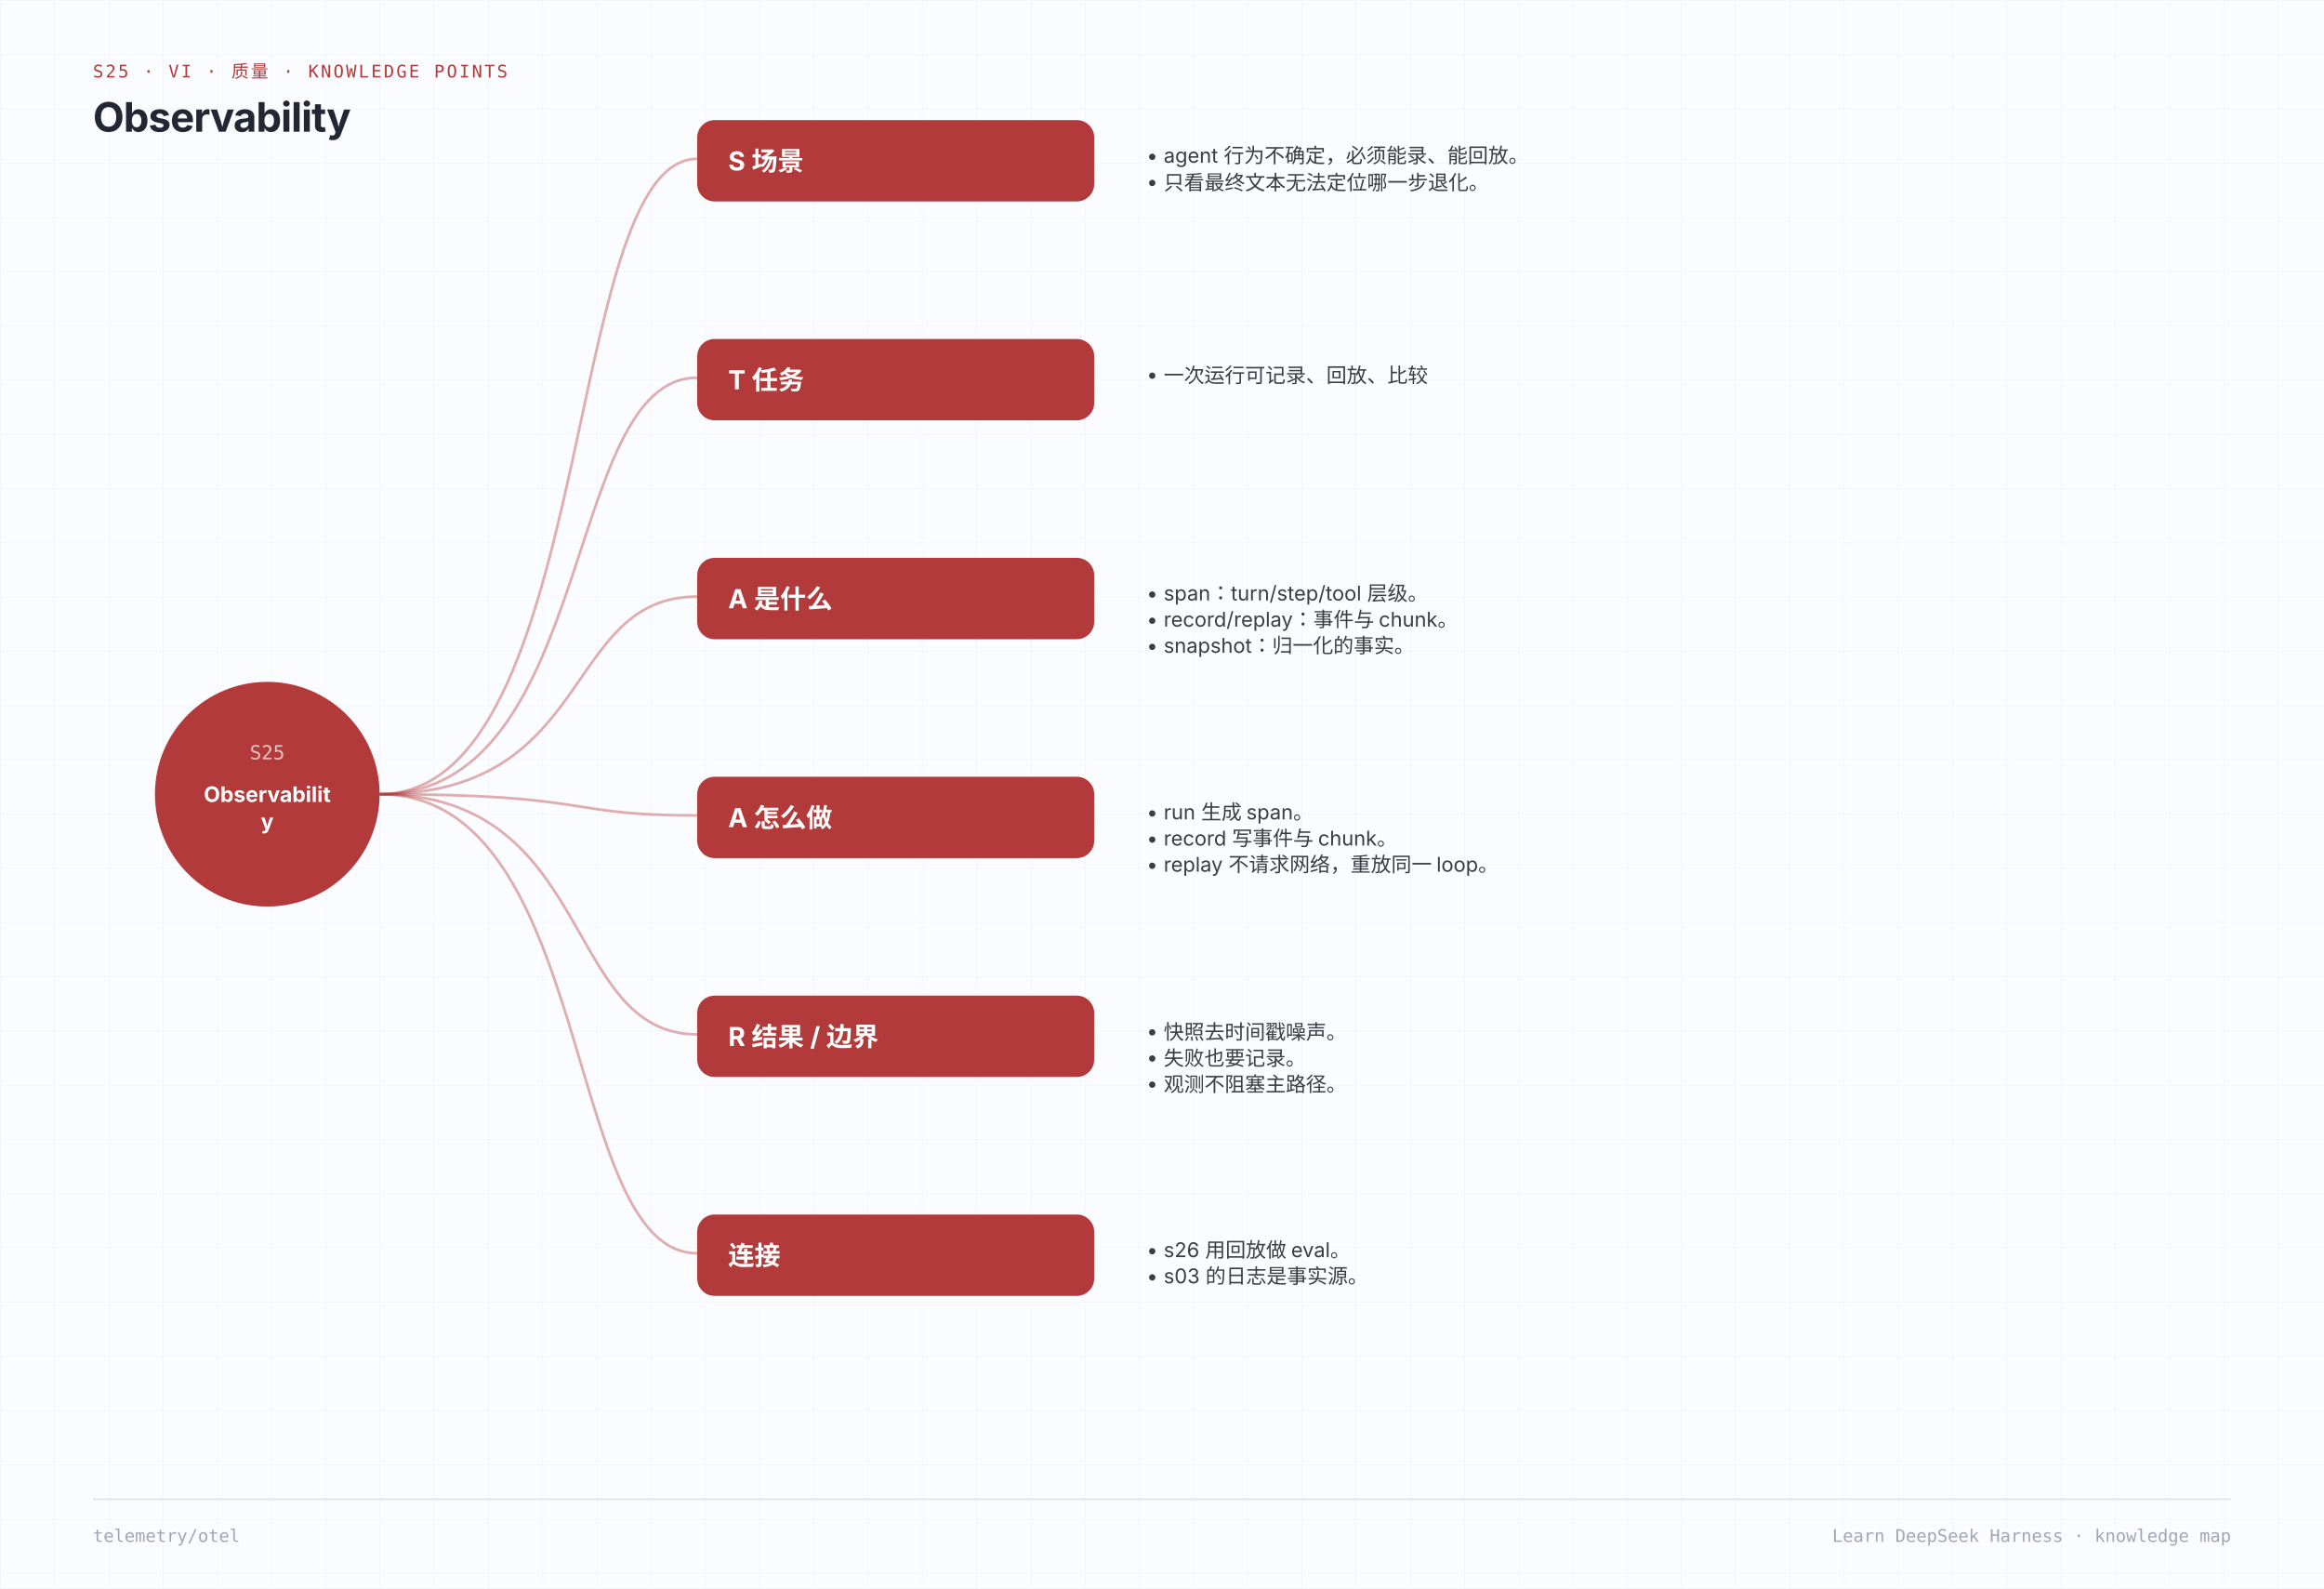
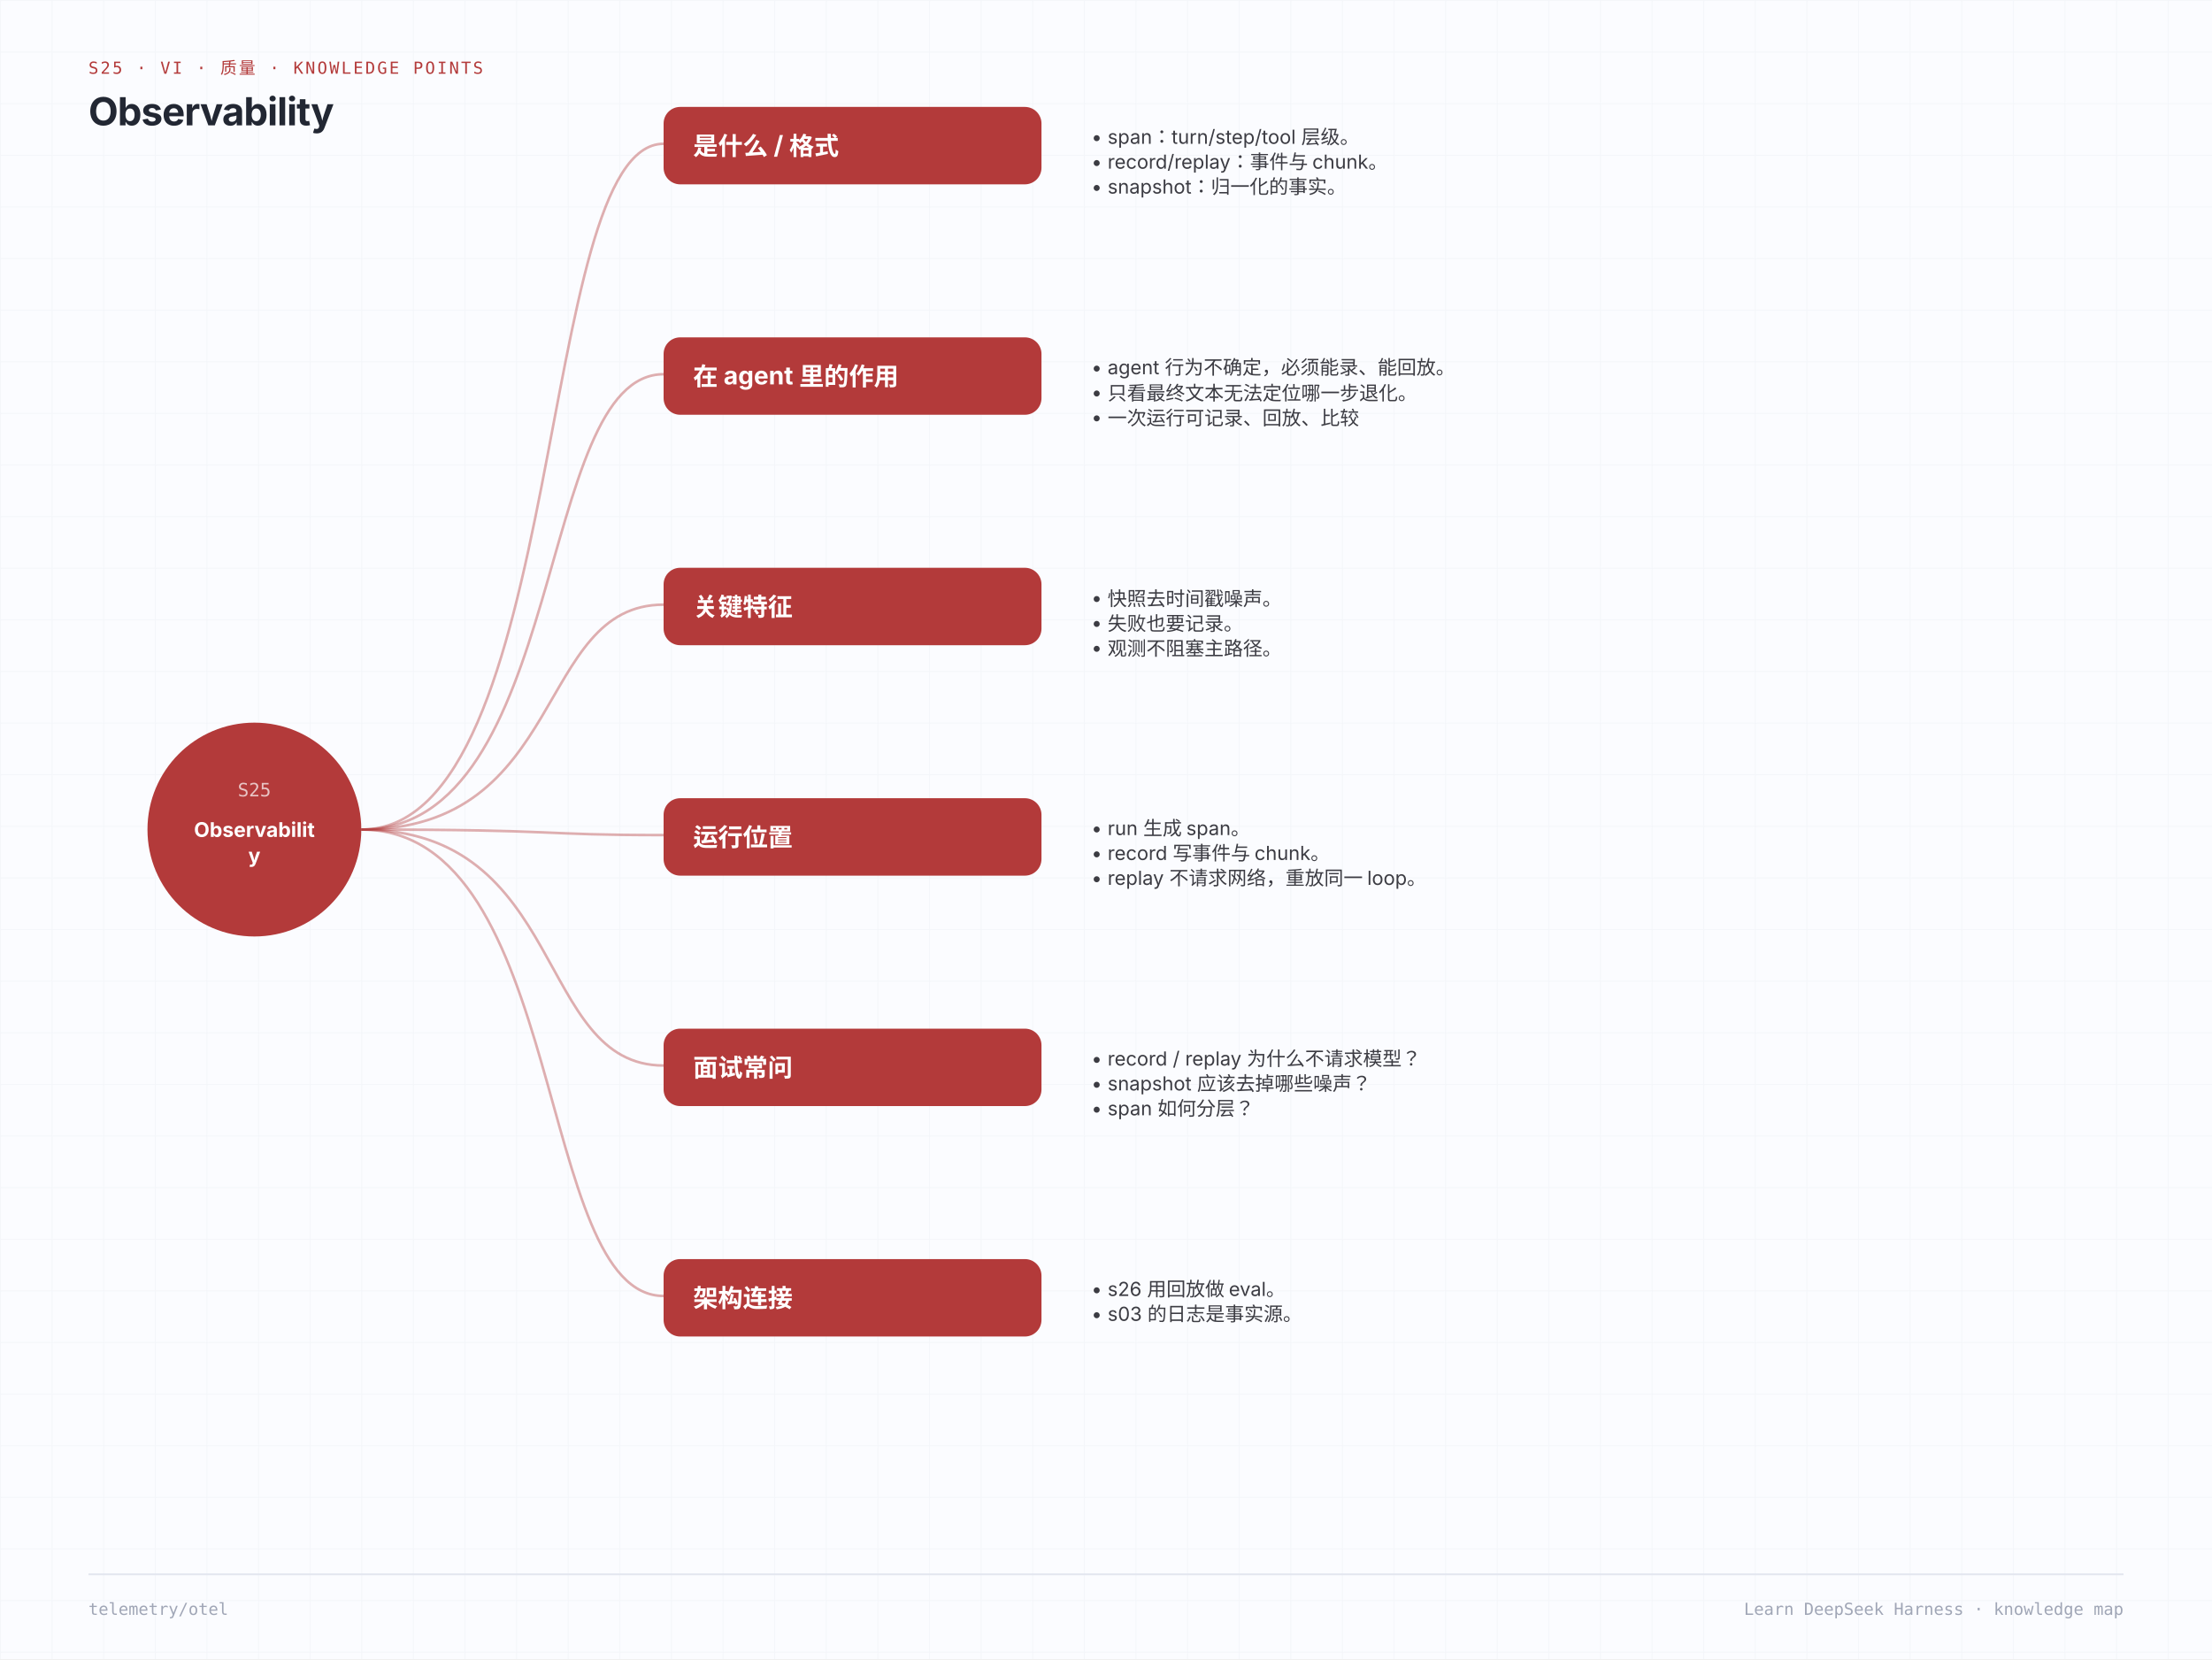
- <svg xmlns="http://www.w3.org/2000/svg" width="1200" height="820" viewBox="0 0 1200 820" role="img" aria-labelledby="title">
+ <svg xmlns="http://www.w3.org/2000/svg" width="1200" height="900" viewBox="0 0 1200 900" role="img" aria-labelledby="title">
  <defs>
    <pattern id="g" width="28" height="28" patternUnits="userSpaceOnUse">
      <path d="M28 0H0V28" fill="none" stroke="#303a63" stroke-opacity=".035" />
    </pattern>
  </defs>
-   <rect width="1200" height="820" fill="#fbfcff" />
-   <rect width="1200" height="820" fill="url(#g)" />
+   <rect width="1200" height="900" fill="#fbfcff" />
+   <rect width="1200" height="900" fill="url(#g)" />
  <text x="48" y="40" font-size="9" letter-spacing=".12em" fill="#b33a3a" font-family="SFMono-Regular,Consolas,monospace">S25 · VI · 质量 · KNOWLEDGE POINTS</text>
  <text x="48" y="68" font-size="21" font-weight="750" fill="#222733" letter-spacing="-.02em" font-family="-apple-system,BlinkMacSystemFont,'Segoe UI','Noto Sans SC',sans-serif">Observability</text>
-   <circle cx="138" cy="410" r="58" fill="#b33a3a" />
-   <text x="138" y="392" text-anchor="middle" font-size="10" fill="rgba(255,255,255,.7)" font-family="SFMono-Regular,Consolas,monospace">S25</text>
-   <text x="138" y="414" font-size="11" font-weight="700" fill="#fff" text-anchor="middle" font-family="-apple-system,BlinkMacSystemFont,'Segoe UI','Noto Sans SC',sans-serif">Observabilit</text>
-   <text x="138" y="428" font-size="11" font-weight="700" fill="#fff" text-anchor="middle" font-family="-apple-system,BlinkMacSystemFont,'Segoe UI','Noto Sans SC',sans-serif">y</text>
-   <path d="M196 410 C308 410 290 82 360 82" fill="none" stroke="#b33a3a" stroke-opacity=".4" stroke-width="1.4" />
-   <rect x="360" y="62" width="205" height="42" rx="9" fill="#b33a3a" />
-   <text x="376" y="88" font-size="13.5" font-weight="700" fill="#fff" font-family="-apple-system,BlinkMacSystemFont,'Segoe UI','Noto Sans SC',sans-serif">S 场景</text>
-   <text x="592" y="84" font-size="10.5" font-weight="400" fill="#3c3c43" text-anchor="start" font-family="-apple-system,BlinkMacSystemFont,'Segoe UI','Noto Sans SC',sans-serif">• agent 行为不确定，必须能录、能回放。</text>
-   <text x="592" y="97.5" font-size="10.5" font-weight="400" fill="#3c3c43" text-anchor="start" font-family="-apple-system,BlinkMacSystemFont,'Segoe UI','Noto Sans SC',sans-serif">• 只看最终文本无法定位哪一步退化。</text>
-   <path d="M196 410 C308 410 290 195 360 195" fill="none" stroke="#b33a3a" stroke-opacity=".4" stroke-width="1.4" />
-   <rect x="360" y="175" width="205" height="42" rx="9" fill="#b33a3a" />
-   <text x="376" y="201" font-size="13.5" font-weight="700" fill="#fff" font-family="-apple-system,BlinkMacSystemFont,'Segoe UI','Noto Sans SC',sans-serif">T 任务</text>
-   <text x="592" y="197" font-size="10.5" font-weight="400" fill="#3c3c43" text-anchor="start" font-family="-apple-system,BlinkMacSystemFont,'Segoe UI','Noto Sans SC',sans-serif">• 一次运行可记录、回放、比较</text>
-   <path d="M196 410 C308 410 290 308 360 308" fill="none" stroke="#b33a3a" stroke-opacity=".4" stroke-width="1.4" />
-   <rect x="360" y="288" width="205" height="42" rx="9" fill="#b33a3a" />
-   <text x="376" y="314" font-size="13.5" font-weight="700" fill="#fff" font-family="-apple-system,BlinkMacSystemFont,'Segoe UI','Noto Sans SC',sans-serif">A 是什么</text>
-   <text x="592" y="310" font-size="10.5" font-weight="400" fill="#3c3c43" text-anchor="start" font-family="-apple-system,BlinkMacSystemFont,'Segoe UI','Noto Sans SC',sans-serif">• span：turn/step/tool 层级。</text>
-   <text x="592" y="323.5" font-size="10.5" font-weight="400" fill="#3c3c43" text-anchor="start" font-family="-apple-system,BlinkMacSystemFont,'Segoe UI','Noto Sans SC',sans-serif">• record/replay：事件与 chunk。</text>
-   <text x="592" y="337" font-size="10.5" font-weight="400" fill="#3c3c43" text-anchor="start" font-family="-apple-system,BlinkMacSystemFont,'Segoe UI','Noto Sans SC',sans-serif">• snapshot：归一化的事实。</text>
-   <path d="M196 410 C308 410 290 421 360 421" fill="none" stroke="#b33a3a" stroke-opacity=".4" stroke-width="1.4" />
-   <rect x="360" y="401" width="205" height="42" rx="9" fill="#b33a3a" />
-   <text x="376" y="427" font-size="13.5" font-weight="700" fill="#fff" font-family="-apple-system,BlinkMacSystemFont,'Segoe UI','Noto Sans SC',sans-serif">A 怎么做</text>
-   <text x="592" y="423" font-size="10.5" font-weight="400" fill="#3c3c43" text-anchor="start" font-family="-apple-system,BlinkMacSystemFont,'Segoe UI','Noto Sans SC',sans-serif">• run 生成 span。</text>
-   <text x="592" y="436.5" font-size="10.5" font-weight="400" fill="#3c3c43" text-anchor="start" font-family="-apple-system,BlinkMacSystemFont,'Segoe UI','Noto Sans SC',sans-serif">• record 写事件与 chunk。</text>
-   <text x="592" y="450" font-size="10.5" font-weight="400" fill="#3c3c43" text-anchor="start" font-family="-apple-system,BlinkMacSystemFont,'Segoe UI','Noto Sans SC',sans-serif">• replay 不请求网络，重放同一 loop。</text>
-   <path d="M196 410 C308 410 290 534 360 534" fill="none" stroke="#b33a3a" stroke-opacity=".4" stroke-width="1.4" />
-   <rect x="360" y="514" width="205" height="42" rx="9" fill="#b33a3a" />
-   <text x="376" y="540" font-size="13.5" font-weight="700" fill="#fff" font-family="-apple-system,BlinkMacSystemFont,'Segoe UI','Noto Sans SC',sans-serif">R 结果 / 边界</text>
-   <text x="592" y="536" font-size="10.5" font-weight="400" fill="#3c3c43" text-anchor="start" font-family="-apple-system,BlinkMacSystemFont,'Segoe UI','Noto Sans SC',sans-serif">• 快照去时间戳噪声。</text>
-   <text x="592" y="549.5" font-size="10.5" font-weight="400" fill="#3c3c43" text-anchor="start" font-family="-apple-system,BlinkMacSystemFont,'Segoe UI','Noto Sans SC',sans-serif">• 失败也要记录。</text>
-   <text x="592" y="563" font-size="10.5" font-weight="400" fill="#3c3c43" text-anchor="start" font-family="-apple-system,BlinkMacSystemFont,'Segoe UI','Noto Sans SC',sans-serif">• 观测不阻塞主路径。</text>
-   <path d="M196 410 C308 410 290 647 360 647" fill="none" stroke="#b33a3a" stroke-opacity=".4" stroke-width="1.4" />
-   <rect x="360" y="627" width="205" height="42" rx="9" fill="#b33a3a" />
-   <text x="376" y="653" font-size="13.5" font-weight="700" fill="#fff" font-family="-apple-system,BlinkMacSystemFont,'Segoe UI','Noto Sans SC',sans-serif">连接</text>
-   <text x="592" y="649" font-size="10.5" font-weight="400" fill="#3c3c43" text-anchor="start" font-family="-apple-system,BlinkMacSystemFont,'Segoe UI','Noto Sans SC',sans-serif">• s26 用回放做 eval。</text>
-   <text x="592" y="662.5" font-size="10.5" font-weight="400" fill="#3c3c43" text-anchor="start" font-family="-apple-system,BlinkMacSystemFont,'Segoe UI','Noto Sans SC',sans-serif">• s03 的日志是事实源。</text>
-   <line x1="48" y1="774" x2="1152" y2="774" stroke="#e3e6ef" />
-   <text x="48" y="796" font-size="9" fill="#a0a6b6" font-family="SFMono-Regular,Consolas,monospace">telemetry/otel</text>
-   <text x="1152" y="796" text-anchor="end" font-size="9" fill="#a0a6b6" font-family="SFMono-Regular,Consolas,monospace">Learn DeepSeek Harness · knowledge map</text>
+   <circle cx="138" cy="450" r="58" fill="#b33a3a" />
+   <text x="138" y="432" text-anchor="middle" font-size="10" fill="rgba(255,255,255,.7)" font-family="SFMono-Regular,Consolas,monospace">S25</text>
+   <text x="138" y="454" font-size="11" font-weight="700" fill="#fff" text-anchor="middle" font-family="-apple-system,BlinkMacSystemFont,'Segoe UI','Noto Sans SC',sans-serif">Observabilit</text>
+   <text x="138" y="468" font-size="11" font-weight="700" fill="#fff" text-anchor="middle" font-family="-apple-system,BlinkMacSystemFont,'Segoe UI','Noto Sans SC',sans-serif">y</text>
+   <path d="M196 450 C308 450 290 78 360 78" fill="none" stroke="#b33a3a" stroke-opacity=".4" stroke-width="1.4" />
+   <rect x="360" y="58" width="205" height="42" rx="9" fill="#b33a3a" />
+   <text x="376" y="84" font-size="13.5" font-weight="700" fill="#fff" font-family="-apple-system,BlinkMacSystemFont,'Segoe UI','Noto Sans SC',sans-serif">是什么 / 格式</text>
+   <text x="592" y="78" font-size="10.5" font-weight="400" fill="#3c3c43" text-anchor="start" font-family="-apple-system,BlinkMacSystemFont,'Segoe UI','Noto Sans SC',sans-serif">• span：turn/step/tool 层级。</text>
+   <text x="592" y="91.5" font-size="10.5" font-weight="400" fill="#3c3c43" text-anchor="start" font-family="-apple-system,BlinkMacSystemFont,'Segoe UI','Noto Sans SC',sans-serif">• record/replay：事件与 chunk。</text>
+   <text x="592" y="105" font-size="10.5" font-weight="400" fill="#3c3c43" text-anchor="start" font-family="-apple-system,BlinkMacSystemFont,'Segoe UI','Noto Sans SC',sans-serif">• snapshot：归一化的事实。</text>
+   <path d="M196 450 C308 450 290 203 360 203" fill="none" stroke="#b33a3a" stroke-opacity=".4" stroke-width="1.4" />
+   <rect x="360" y="183" width="205" height="42" rx="9" fill="#b33a3a" />
+   <text x="376" y="209" font-size="13.5" font-weight="700" fill="#fff" font-family="-apple-system,BlinkMacSystemFont,'Segoe UI','Noto Sans SC',sans-serif">在 agent 里的作用</text>
+   <text x="592" y="203" font-size="10.5" font-weight="400" fill="#3c3c43" text-anchor="start" font-family="-apple-system,BlinkMacSystemFont,'Segoe UI','Noto Sans SC',sans-serif">• agent 行为不确定，必须能录、能回放。</text>
+   <text x="592" y="216.5" font-size="10.5" font-weight="400" fill="#3c3c43" text-anchor="start" font-family="-apple-system,BlinkMacSystemFont,'Segoe UI','Noto Sans SC',sans-serif">• 只看最终文本无法定位哪一步退化。</text>
+   <text x="592" y="230" font-size="10.5" font-weight="400" fill="#3c3c43" text-anchor="start" font-family="-apple-system,BlinkMacSystemFont,'Segoe UI','Noto Sans SC',sans-serif">• 一次运行可记录、回放、比较</text>
+   <path d="M196 450 C308 450 290 328 360 328" fill="none" stroke="#b33a3a" stroke-opacity=".4" stroke-width="1.4" />
+   <rect x="360" y="308" width="205" height="42" rx="9" fill="#b33a3a" />
+   <text x="376" y="334" font-size="13.5" font-weight="700" fill="#fff" font-family="-apple-system,BlinkMacSystemFont,'Segoe UI','Noto Sans SC',sans-serif">关键特征</text>
+   <text x="592" y="328" font-size="10.5" font-weight="400" fill="#3c3c43" text-anchor="start" font-family="-apple-system,BlinkMacSystemFont,'Segoe UI','Noto Sans SC',sans-serif">• 快照去时间戳噪声。</text>
+   <text x="592" y="341.5" font-size="10.5" font-weight="400" fill="#3c3c43" text-anchor="start" font-family="-apple-system,BlinkMacSystemFont,'Segoe UI','Noto Sans SC',sans-serif">• 失败也要记录。</text>
+   <text x="592" y="355" font-size="10.5" font-weight="400" fill="#3c3c43" text-anchor="start" font-family="-apple-system,BlinkMacSystemFont,'Segoe UI','Noto Sans SC',sans-serif">• 观测不阻塞主路径。</text>
+   <path d="M196 450 C308 450 290 453 360 453" fill="none" stroke="#b33a3a" stroke-opacity=".4" stroke-width="1.4" />
+   <rect x="360" y="433" width="205" height="42" rx="9" fill="#b33a3a" />
+   <text x="376" y="459" font-size="13.5" font-weight="700" fill="#fff" font-family="-apple-system,BlinkMacSystemFont,'Segoe UI','Noto Sans SC',sans-serif">运行位置</text>
+   <text x="592" y="453" font-size="10.5" font-weight="400" fill="#3c3c43" text-anchor="start" font-family="-apple-system,BlinkMacSystemFont,'Segoe UI','Noto Sans SC',sans-serif">• run 生成 span。</text>
+   <text x="592" y="466.5" font-size="10.5" font-weight="400" fill="#3c3c43" text-anchor="start" font-family="-apple-system,BlinkMacSystemFont,'Segoe UI','Noto Sans SC',sans-serif">• record 写事件与 chunk。</text>
+   <text x="592" y="480" font-size="10.5" font-weight="400" fill="#3c3c43" text-anchor="start" font-family="-apple-system,BlinkMacSystemFont,'Segoe UI','Noto Sans SC',sans-serif">• replay 不请求网络，重放同一 loop。</text>
+   <path d="M196 450 C308 450 290 578 360 578" fill="none" stroke="#b33a3a" stroke-opacity=".4" stroke-width="1.4" />
+   <rect x="360" y="558" width="205" height="42" rx="9" fill="#b33a3a" />
+   <text x="376" y="584" font-size="13.5" font-weight="700" fill="#fff" font-family="-apple-system,BlinkMacSystemFont,'Segoe UI','Noto Sans SC',sans-serif">面试常问</text>
+   <text x="592" y="578" font-size="10.5" font-weight="400" fill="#3c3c43" text-anchor="start" font-family="-apple-system,BlinkMacSystemFont,'Segoe UI','Noto Sans SC',sans-serif">• record / replay 为什么不请求模型？</text>
+   <text x="592" y="591.5" font-size="10.5" font-weight="400" fill="#3c3c43" text-anchor="start" font-family="-apple-system,BlinkMacSystemFont,'Segoe UI','Noto Sans SC',sans-serif">• snapshot 应该去掉哪些噪声？</text>
+   <text x="592" y="605" font-size="10.5" font-weight="400" fill="#3c3c43" text-anchor="start" font-family="-apple-system,BlinkMacSystemFont,'Segoe UI','Noto Sans SC',sans-serif">• span 如何分层？</text>
+   <path d="M196 450 C308 450 290 703 360 703" fill="none" stroke="#b33a3a" stroke-opacity=".4" stroke-width="1.4" />
+   <rect x="360" y="683" width="205" height="42" rx="9" fill="#b33a3a" />
+   <text x="376" y="709" font-size="13.5" font-weight="700" fill="#fff" font-family="-apple-system,BlinkMacSystemFont,'Segoe UI','Noto Sans SC',sans-serif">架构连接</text>
+   <text x="592" y="703" font-size="10.5" font-weight="400" fill="#3c3c43" text-anchor="start" font-family="-apple-system,BlinkMacSystemFont,'Segoe UI','Noto Sans SC',sans-serif">• s26 用回放做 eval。</text>
+   <text x="592" y="716.5" font-size="10.5" font-weight="400" fill="#3c3c43" text-anchor="start" font-family="-apple-system,BlinkMacSystemFont,'Segoe UI','Noto Sans SC',sans-serif">• s03 的日志是事实源。</text>
+   <line x1="48" y1="854" x2="1152" y2="854" stroke="#e3e6ef" />
+   <text x="48" y="876" font-size="9" fill="#a0a6b6" font-family="SFMono-Regular,Consolas,monospace">telemetry/otel</text>
+   <text x="1152" y="876" text-anchor="end" font-size="9" fill="#a0a6b6" font-family="SFMono-Regular,Consolas,monospace">Learn DeepSeek Harness · knowledge map</text>
</svg>
